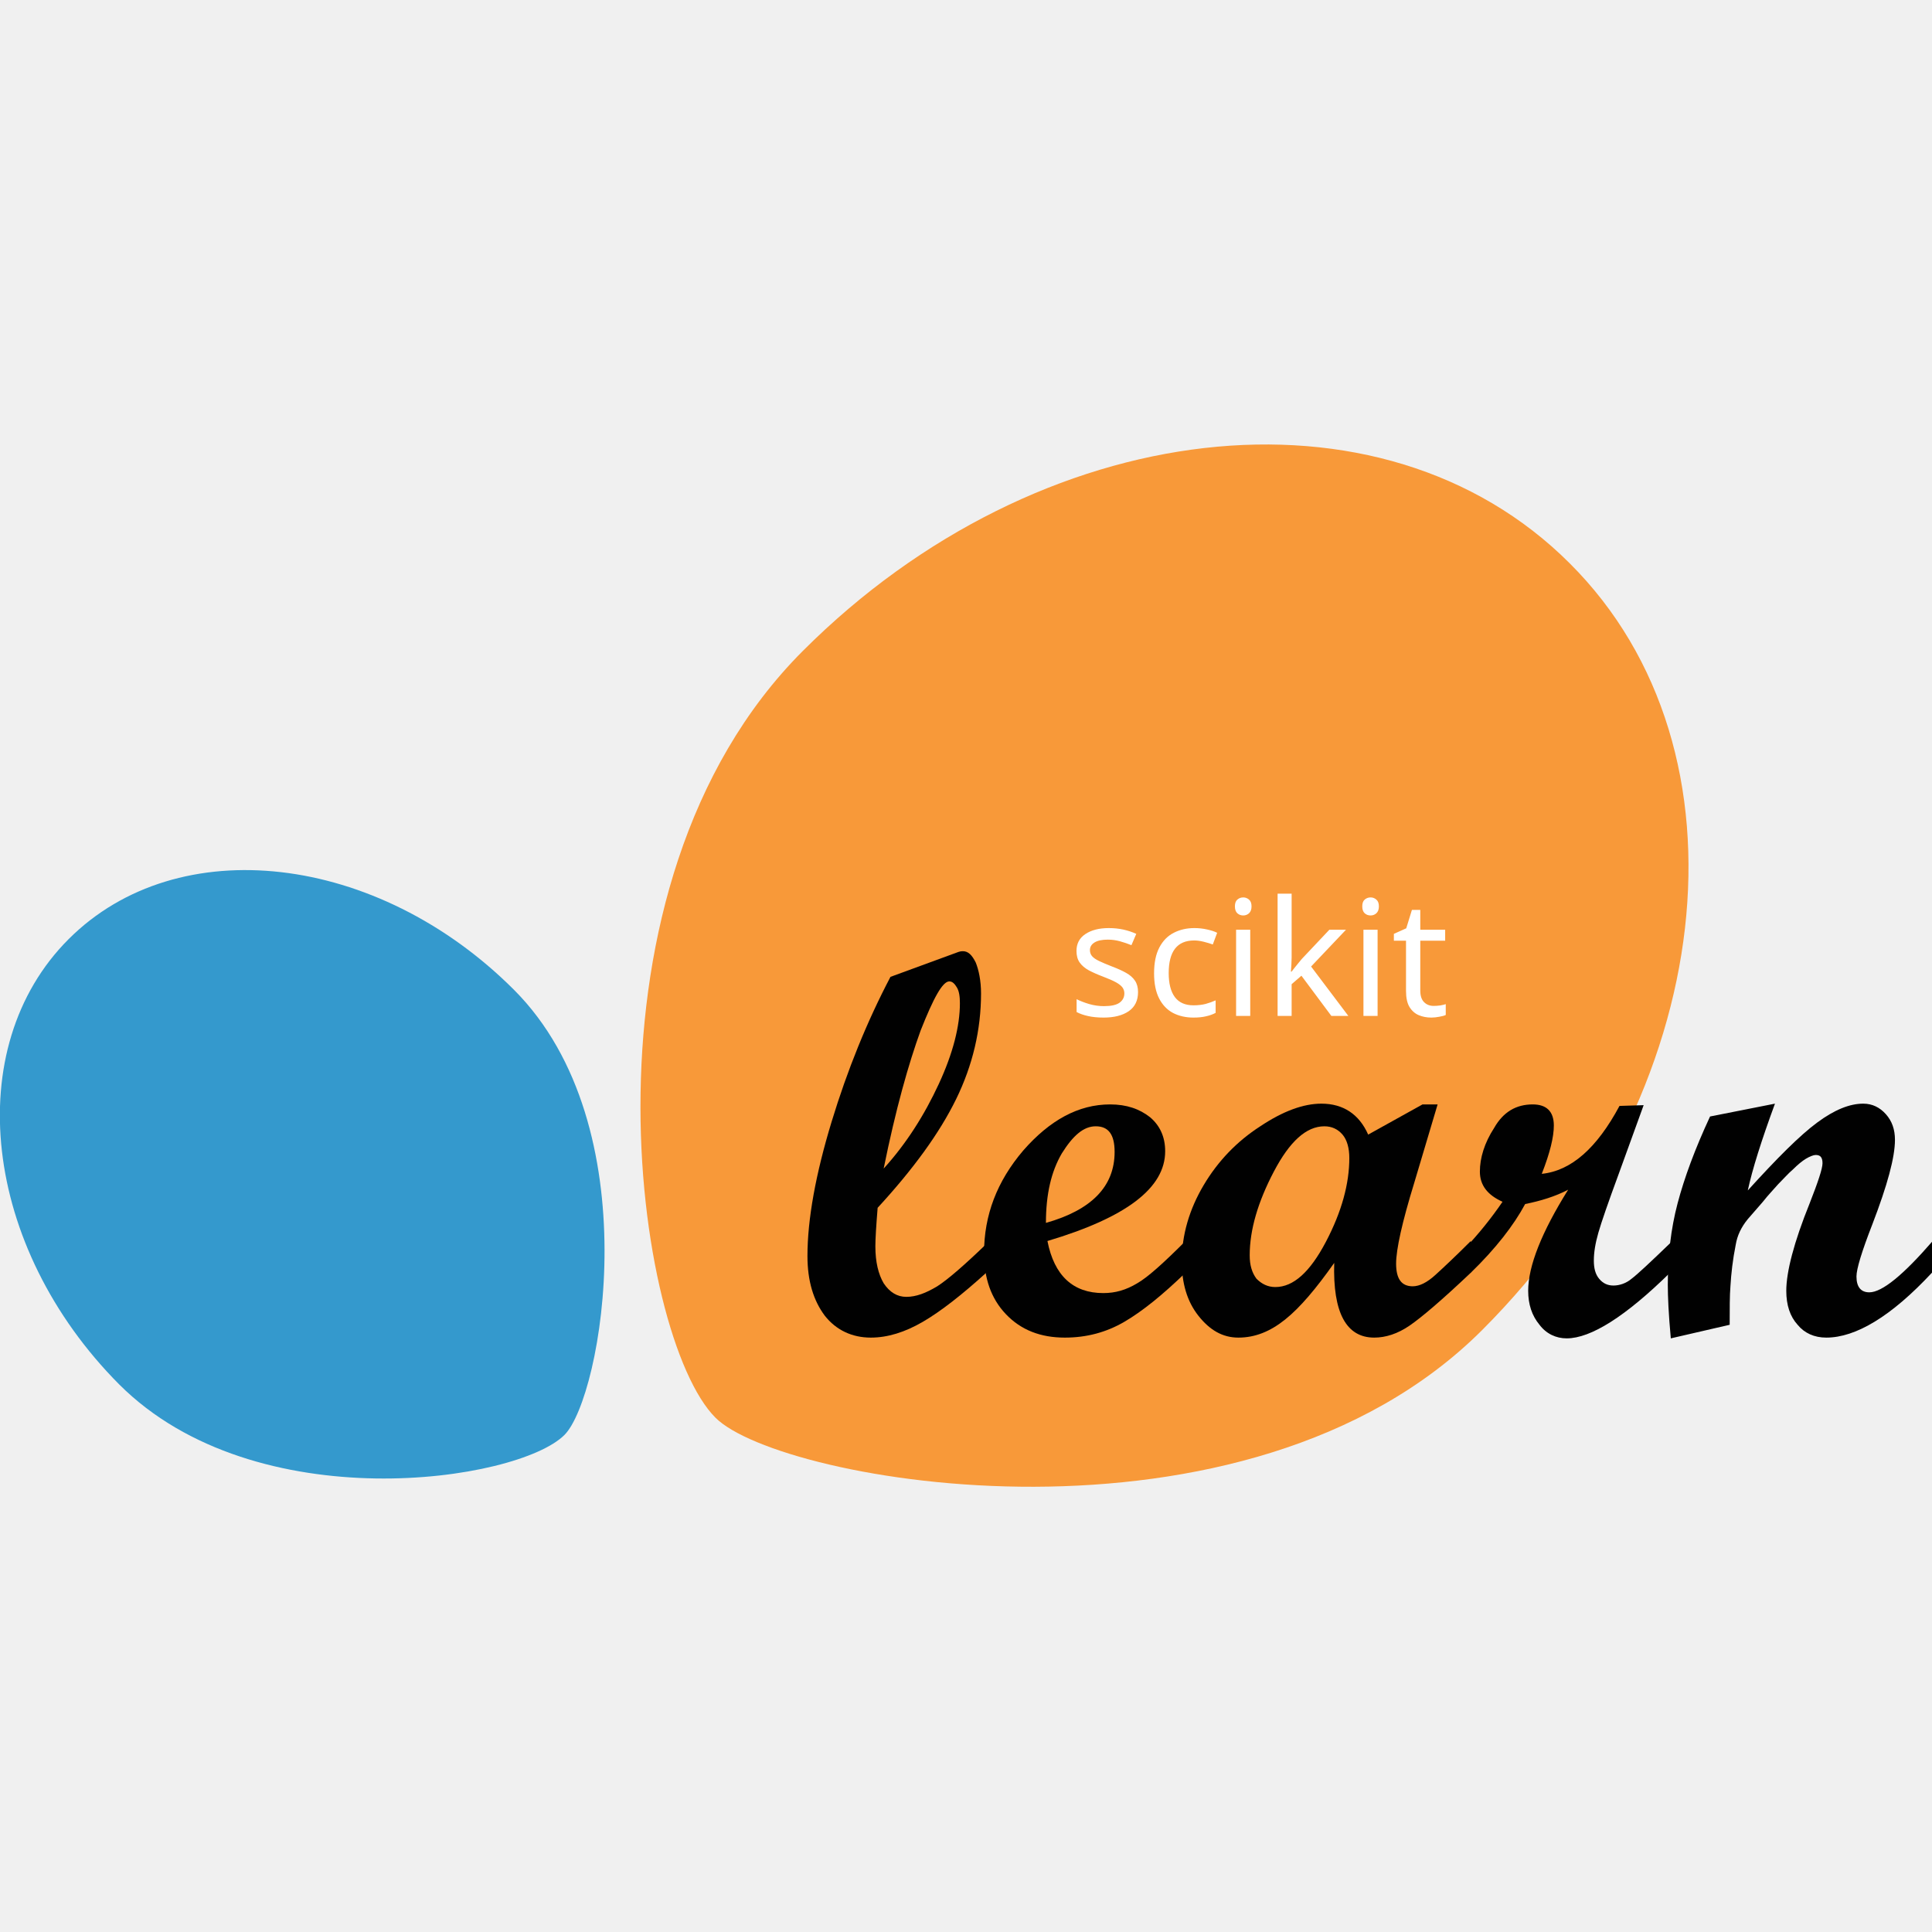
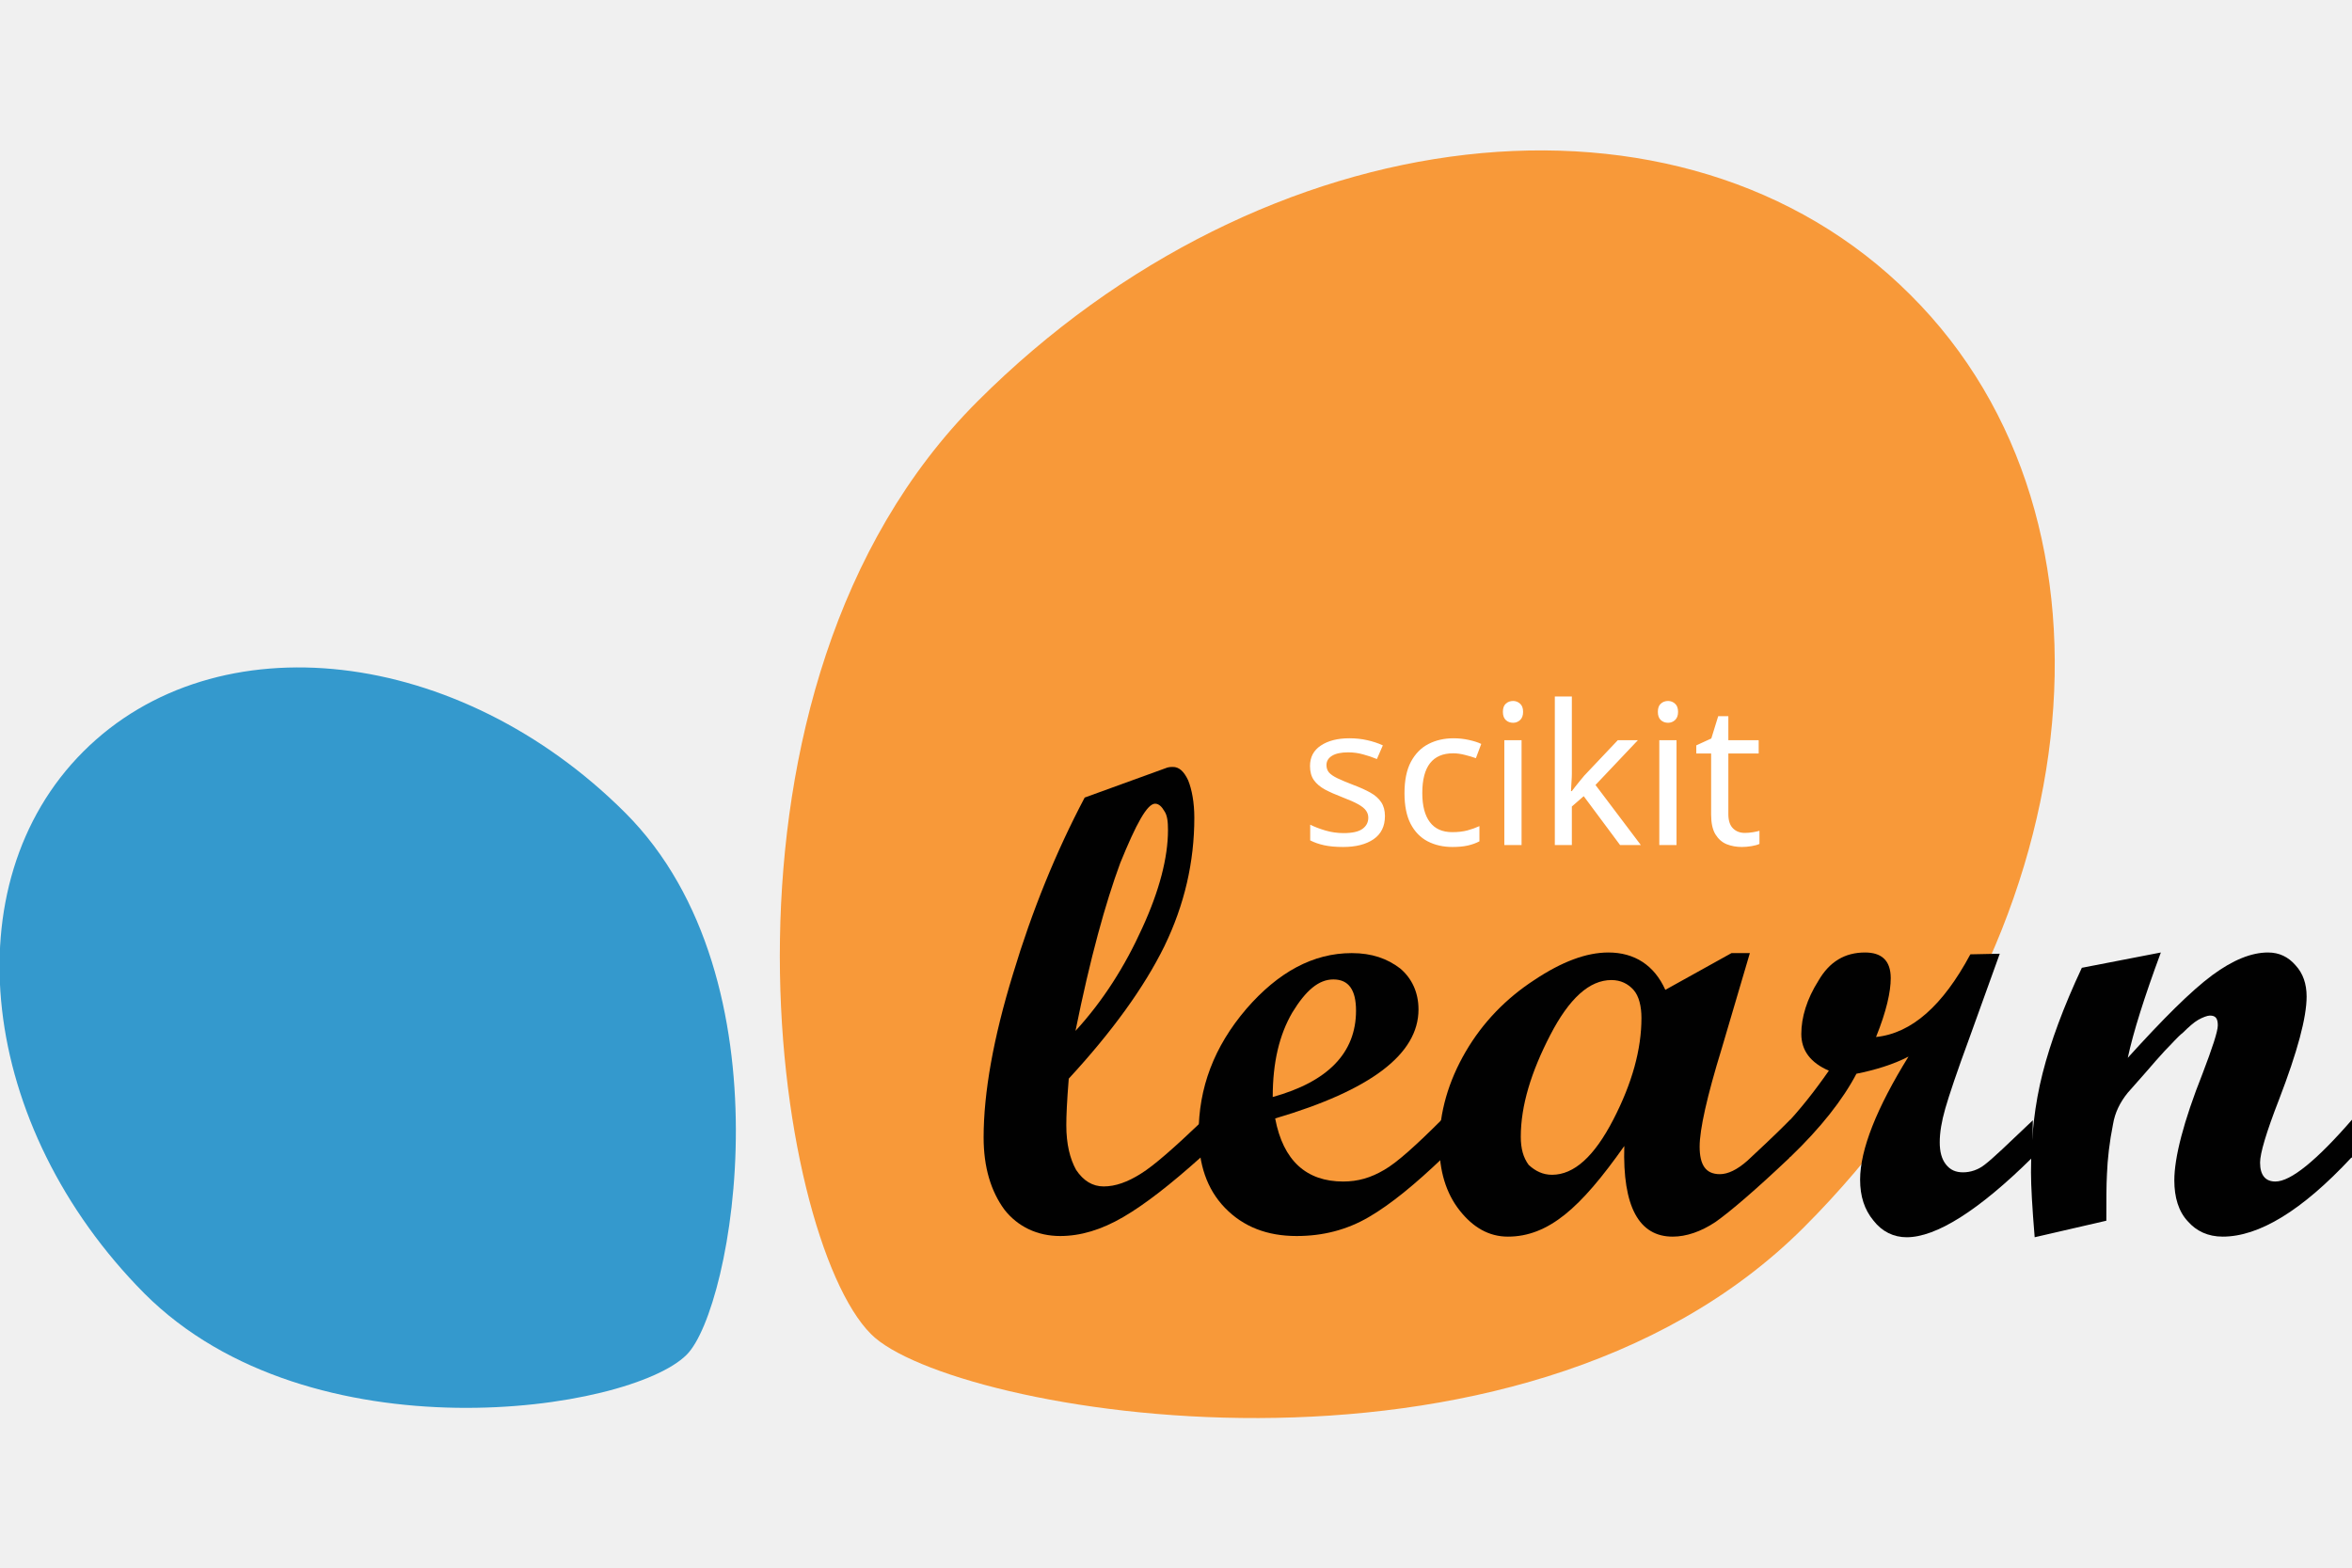
- <svg xmlns="http://www.w3.org/2000/svg" version="1.1" id="Calque_1" x="0px" y="0px" viewBox="0 0 256 256" style="enable-background:new 0 0 256 256;" xml:space="preserve">
+ <svg xmlns="http://www.w3.org/2000/svg" version="1.1" id="Calque_1" x="0px" y="0px" viewBox="0 0 384 256" style="enable-background:new 0 0 384 256;" xml:space="preserve">
  <style type="text/css">
	.st0{fill:#F89939;}
	.st1{fill:#3499CD;}
	.st2{fill:#010101;}
	.st3{fill:#FFFFFF;}
	.st4{font-family:'ArialMT';}
- 	.st5{font-size:21.305px;}
+ 	.st5{font-size:31.944px;}
</style>
  <g id="g3" transform="translate(-120.6086,-220.2602)">
-     <path id="path5" class="st0" d="M317,396.5c31.3-31.3,36.5-76.8,11.6-101.6c-24.9-24.9-70.3-19.7-101.6,11.6   c-31.3,31.3-22.2,91-11.6,101.6C223.9,416.7,285.7,427.8,317,396.5L317,396.5z" />
-     <path id="path7" class="st1" d="M188.7,351.4c-18.1-18.1-44.5-21.2-59-6.7c-14.4,14.4-11.4,40.8,6.7,59c18.1,18.1,52.8,12.9,59,6.7   C200.4,405.4,206.8,369.5,188.7,351.4z" />
+     <path id="path5" class="st0" d="M415.1,420.7c46.9-46.9,54.7-115.2,17.4-152.3c-37.3-37.3-105.4-29.5-152.3,17.4   c-46.9,46.9-33.3,136.4-17.4,152.3C275.5,451,368.2,467.6,415.1,420.7L415.1,420.7z" />
+     <path id="path7" class="st1" d="M222.7,353c-27.1-27.1-66.7-31.8-88.5-10c-21.6,21.6-17.1,61.2,10,88.5   c27.1,27.1,79.2,19.3,88.5,10C240.3,434,249.9,380.2,222.7,353z" />
  </g>
  <g id="g9" transform="translate(-120.6086,-220.2602)">
    <g id="g11">
-       <path id="path13" class="st2" d="M251.3,388.9c-3.2,2.9-6,5.1-8.4,6.5c-2.4,1.4-4.7,2.1-6.9,2.1c-2.5,0-4.6-1-6.1-2.9    c-1.5-2-2.3-4.6-2.3-7.9c0-4.9,1.1-10.9,3.2-17.8c2.1-6.9,4.7-13.3,7.8-19.2l9-3.3c0.3-0.1,0.5-0.1,0.6-0.1c0.7,0,1.2,0.5,1.7,1.5    c0.4,1,0.7,2.4,0.7,4.1c0,4.8-1.1,9.5-3.3,14c-2.2,4.5-5.7,9.3-10.4,14.4c-0.2,2.5-0.3,4.1-0.3,5.1c0,2.1,0.4,3.7,1.1,4.9    c0.8,1.2,1.8,1.8,3,1.8c1.3,0,2.6-0.5,4.1-1.4c1.4-0.9,3.6-2.8,6.6-5.7L251.3,388.9L251.3,388.9z M237.7,375.1    c3-3.3,5.4-7.1,7.3-11.2c1.9-4.1,2.8-7.7,2.8-10.7c0-0.9-0.1-1.6-0.4-2.1c-0.3-0.5-0.6-0.8-1-0.8c-0.9,0-2.1,2.2-3.8,6.5    C241,361.2,239.3,367.2,237.7,375.1L237.7,375.1z" />
-       <path id="path15" class="st2" d="M277.7,388.9c-3,2.9-5.7,5.1-8.1,6.5c-2.4,1.4-5,2.1-7.9,2.1c-3.2,0-5.8-1-7.8-3.1    c-2-2.1-2.9-4.8-2.9-8.1c0-5,1.7-9.5,5.2-13.6c3.5-4,7.3-6.1,11.5-6.1c2.2,0,3.9,0.6,5.3,1.7c1.3,1.1,2,2.6,2,4.5    c0,4.9-5.2,8.8-15.6,11.9c0.9,4.6,3.4,6.9,7.4,6.9c1.6,0,3-0.4,4.5-1.3c1.4-0.8,3.5-2.7,6.4-5.6L277.7,388.9L277.7,388.9z     M259.2,382.3c6-1.7,9.1-4.8,9.1-9.4c0-2.3-0.8-3.4-2.5-3.4c-1.6,0-3,1.2-4.5,3.6C259.9,375.5,259.2,378.5,259.2,382.3    L259.2,382.3z" />
-       <path id="path17" class="st2" d="M315.5,388.9c-3.8,3.6-6.5,5.9-8.1,7c-1.6,1.1-3.2,1.6-4.7,1.6c-3.7,0-5.5-3.3-5.3-9.9    c-2.4,3.4-4.5,5.9-6.5,7.5c-2,1.6-4,2.4-6.2,2.4c-2.1,0-3.8-1-5.3-2.9c-1.5-1.9-2.2-4.3-2.2-7.2c0-3.5,1-6.9,2.9-10.1    c1.9-3.2,4.4-5.8,7.5-7.8c3-2,5.7-3,8.1-3c2.9,0,5,1.4,6.2,4.1l7.2-4h2L308,377c-1.6,5.2-2.4,8.8-2.4,10.7c0,2,0.7,3,2.2,3    c0.9,0,1.9-0.5,3-1.5c1.1-1,2.7-2.5,4.7-4.5L315.5,388.9L315.5,388.9z M289.6,390.8c2.4,0,4.6-2,6.7-6c2.1-4,3.1-7.7,3.1-11.1    c0-1.3-0.3-2.4-0.9-3.1c-0.6-0.7-1.4-1.1-2.4-1.1c-2.4,0-4.6,2-6.7,6c-2.1,4-3.2,7.7-3.2,11.1c0,1.3,0.3,2.3,0.9,3.1    C287.8,390.4,288.6,390.8,289.6,390.8L289.6,390.8z" />
-       <path id="path19" class="st2" d="M341.9,388.9c-5.9,5.8-10.5,8.7-13.7,8.7c-1.4,0-2.7-0.6-3.6-1.8c-1-1.2-1.5-2.7-1.5-4.5    c0-3.3,1.8-7.8,5.3-13.4c-1.7,0.9-3.7,1.5-5.7,1.9c-1.5,2.8-3.9,5.9-7.2,9.1h-0.8v-3.2c1.8-1.9,3.5-4,5-6.2c-2-0.9-3-2.2-3-4    c0-1.8,0.6-3.8,1.9-5.8c1.2-2.1,2.9-3.1,5.1-3.1c1.8,0,2.8,0.9,2.8,2.8c0,1.5-0.5,3.6-1.6,6.4c3.9-0.4,7.3-3.4,10.3-9l3.2-0.1    l-3.3,9.1c-1.4,3.8-2.3,6.4-2.7,7.8c-0.4,1.4-0.6,2.6-0.6,3.7c0,1,0.2,1.8,0.7,2.4c0.5,0.6,1.1,0.9,1.9,0.9c0.8,0,1.7-0.3,2.4-0.9    c0.8-0.6,2.5-2.2,5.2-4.8L341.9,388.9L341.9,388.9z" />
-       <path id="path21" class="st2" d="M376.6,388.9c-5.4,5.8-10.1,8.6-14,8.6c-1.6,0-2.9-0.6-3.8-1.7c-1-1.1-1.5-2.6-1.5-4.5    c0-2.5,1-6.4,3.1-11.6c1.1-2.8,1.7-4.6,1.7-5.3c0-0.8-0.3-1.1-0.9-1.1c-0.3,0-0.8,0.2-1.3,0.5c-0.5,0.3-1.1,0.8-1.7,1.4    c-0.6,0.5-1.2,1.2-2,2c-0.6,0.7-1.3,1.4-2,2.3l-2,2.3c-0.9,1.1-1.4,2.2-1.6,3.4c-0.4,2-0.6,3.8-0.7,5.5c-0.1,1.2-0.1,2.9-0.1,5.1    l-7.8,1.8c-0.3-3.2-0.4-5.6-0.4-7.1c0-3.8,0.4-7.4,1.3-10.8c0.9-3.4,2.3-7.2,4.3-11.5l8.6-1.7c-1.8,4.9-3,8.7-3.6,11.5    c3.9-4.3,6.9-7.3,9.2-9c2.3-1.7,4.3-2.5,6.1-2.5c1.2,0,2.2,0.5,3,1.4c0.8,0.9,1.2,2,1.2,3.4c0,2.3-1,6-3,11.2    c-1.4,3.6-2.1,5.9-2.1,6.9c0,1.4,0.6,2.1,1.7,2.1c1.7,0,4.5-2.3,8.4-6.8V388.9z" />
+       <path id="path13" class="st2" d="M316.6,409.3c-4.8,4.3-9,7.6-12.6,9.7c-3.6,2.1-7,3.1-10.3,3.1c-3.7,0-6.9-1.5-9.1-4.3    c-2.2-3-3.4-6.9-3.4-11.8c0-7.3,1.6-16.3,4.8-26.7c3.1-10.3,7-19.9,11.7-28.8l13.5-4.9c0.4-0.1,0.7-0.1,0.9-0.1    c1,0,1.8,0.7,2.5,2.2c0.6,1.5,1,3.6,1,6.1c0,7.2-1.6,14.2-4.9,21c-3.3,6.7-8.5,13.9-15.6,21.6c-0.3,3.7-0.4,6.1-0.4,7.6    c0,3.1,0.6,5.5,1.6,7.3c1.2,1.8,2.7,2.7,4.5,2.7c1.9,0,3.9-0.7,6.1-2.1c2.1-1.3,5.4-4.2,9.9-8.5L316.6,409.3L316.6,409.3z     M296.2,388.6c4.5-4.9,8.1-10.6,10.9-16.8c2.8-6.1,4.2-11.5,4.2-16c0-1.3-0.1-2.4-0.6-3.1c-0.4-0.7-0.9-1.2-1.5-1.2    c-1.3,0-3.1,3.3-5.7,9.7C301.1,367.7,298.6,376.7,296.2,388.6L296.2,388.6z" />
+       <path id="path15" class="st2" d="M356.2,409.3c-4.5,4.3-8.5,7.6-12.1,9.7c-3.6,2.1-7.5,3.1-11.8,3.1c-4.8,0-8.7-1.5-11.7-4.6    c-3-3.1-4.3-7.2-4.3-12.1c0-7.5,2.5-14.2,7.8-20.4c5.2-6,10.9-9.1,17.2-9.1c3.3,0,5.8,0.9,7.9,2.5c1.9,1.6,3,3.9,3,6.7    c0,7.3-7.8,13.2-23.4,17.8c1.3,6.9,5.1,10.3,11.1,10.3c2.4,0,4.5-0.6,6.7-1.9c2.1-1.2,5.2-4,9.6-8.4L356.2,409.3L356.2,409.3z     M328.4,399.4c9-2.5,13.6-7.2,13.6-14.1c0-3.4-1.2-5.1-3.7-5.1c-2.4,0-4.5,1.8-6.7,5.4C329.5,389.2,328.4,393.7,328.4,399.4    L328.4,399.4z" />
+       <path id="path17" class="st2" d="M412.8,409.3c-5.7,5.4-9.7,8.8-12.1,10.5c-2.4,1.6-4.8,2.4-7,2.4c-5.5,0-8.2-4.9-7.9-14.8    c-3.6,5.1-6.7,8.8-9.7,11.2c-3,2.4-6,3.6-9.3,3.6c-3.1,0-5.7-1.5-7.9-4.3s-3.3-6.4-3.3-10.8c0-5.2,1.5-10.3,4.3-15.1    s6.6-8.7,11.2-11.7c4.5-3,8.5-4.5,12.1-4.5c4.3,0,7.5,2.1,9.3,6.1l10.8-6h3l-4.6,15.6c-2.4,7.8-3.6,13.2-3.6,16c0,3,1,4.5,3.3,4.5    c1.3,0,2.8-0.7,4.5-2.2c1.6-1.5,4-3.7,7-6.7L412.8,409.3L412.8,409.3z M374,412.1c3.6,0,6.9-3,10-9s4.6-11.5,4.6-16.6    c0-1.9-0.4-3.6-1.3-4.6c-0.9-1-2.1-1.6-3.6-1.6c-3.6,0-6.9,3-10,9s-4.8,11.5-4.8,16.6c0,1.9,0.4,3.4,1.3,4.6    C371.3,411.5,372.5,412.1,374,412.1L374,412.1z" />
+       <path id="path19" class="st2" d="M452.4,409.3c-8.8,8.7-15.7,13-20.5,13c-2.1,0-4-0.9-5.4-2.7c-1.5-1.8-2.2-4-2.2-6.7    c0-4.9,2.7-11.7,7.9-20.1c-2.5,1.3-5.5,2.2-8.5,2.8c-2.2,4.2-5.8,8.8-10.8,13.6h-1.2v-4.8c2.7-2.8,5.2-6,7.5-9.3    c-3-1.3-4.5-3.3-4.5-6c0-2.7,0.9-5.7,2.8-8.7c1.8-3.1,4.3-4.6,7.6-4.6c2.7,0,4.2,1.3,4.2,4.2c0,2.2-0.7,5.4-2.4,9.6    c5.8-0.6,10.9-5.1,15.4-13.5l4.8-0.1l-4.9,13.6c-2.1,5.7-3.4,9.6-4,11.7c-0.6,2.1-0.9,3.9-0.9,5.5c0,1.5,0.3,2.7,1,3.6    c0.7,0.9,1.6,1.3,2.8,1.3c1.2,0,2.5-0.4,3.6-1.3c1.2-0.9,3.7-3.3,7.8-7.2L452.4,409.3L452.4,409.3z" />
+       <path id="path21" class="st2" d="M504.5,409.3c-8.1,8.7-15.1,12.9-21,12.9c-2.4,0-4.3-0.9-5.7-2.5c-1.5-1.6-2.2-3.9-2.2-6.7    c0-3.7,1.5-9.6,4.6-17.4c1.6-4.2,2.5-6.9,2.5-7.9c0-1.2-0.4-1.6-1.3-1.6c-0.4,0-1.2,0.3-1.9,0.7c-0.7,0.4-1.6,1.2-2.5,2.1    c-0.9,0.7-1.8,1.8-3,3c-0.9,1-1.9,2.1-3,3.4l-3,3.4c-1.3,1.6-2.1,3.3-2.4,5.1c-0.6,3-0.9,5.7-1,8.2c-0.1,1.8-0.1,4.3-0.1,7.6    l-11.7,2.7c-0.4-4.8-0.6-8.4-0.6-10.6c0-5.7,0.6-11.1,1.9-16.2s3.4-10.8,6.4-17.2l12.9-2.5c-2.7,7.3-4.5,13-5.4,17.2    c5.8-6.4,10.3-10.9,13.8-13.5c3.4-2.5,6.4-3.7,9.1-3.7c1.8,0,3.3,0.7,4.5,2.1c1.2,1.3,1.8,3,1.8,5.1c0,3.4-1.5,9-4.5,16.8    c-2.1,5.4-3.1,8.8-3.1,10.3c0,2.1,0.9,3.1,2.5,3.1c2.5,0,6.7-3.4,12.6-10.2v6.3H504.5z" />
    </g>
  </g>
-   <text id="text25" transform="matrix(1 0 0 1 141.5462 134.6157)" class="st3 st4 st5">scikit</text>
+   <text id="text25" transform="matrix(1 0 0 1 212.2539 137.9971)" class="st3 st4 st5">scikit</text>
</svg>
